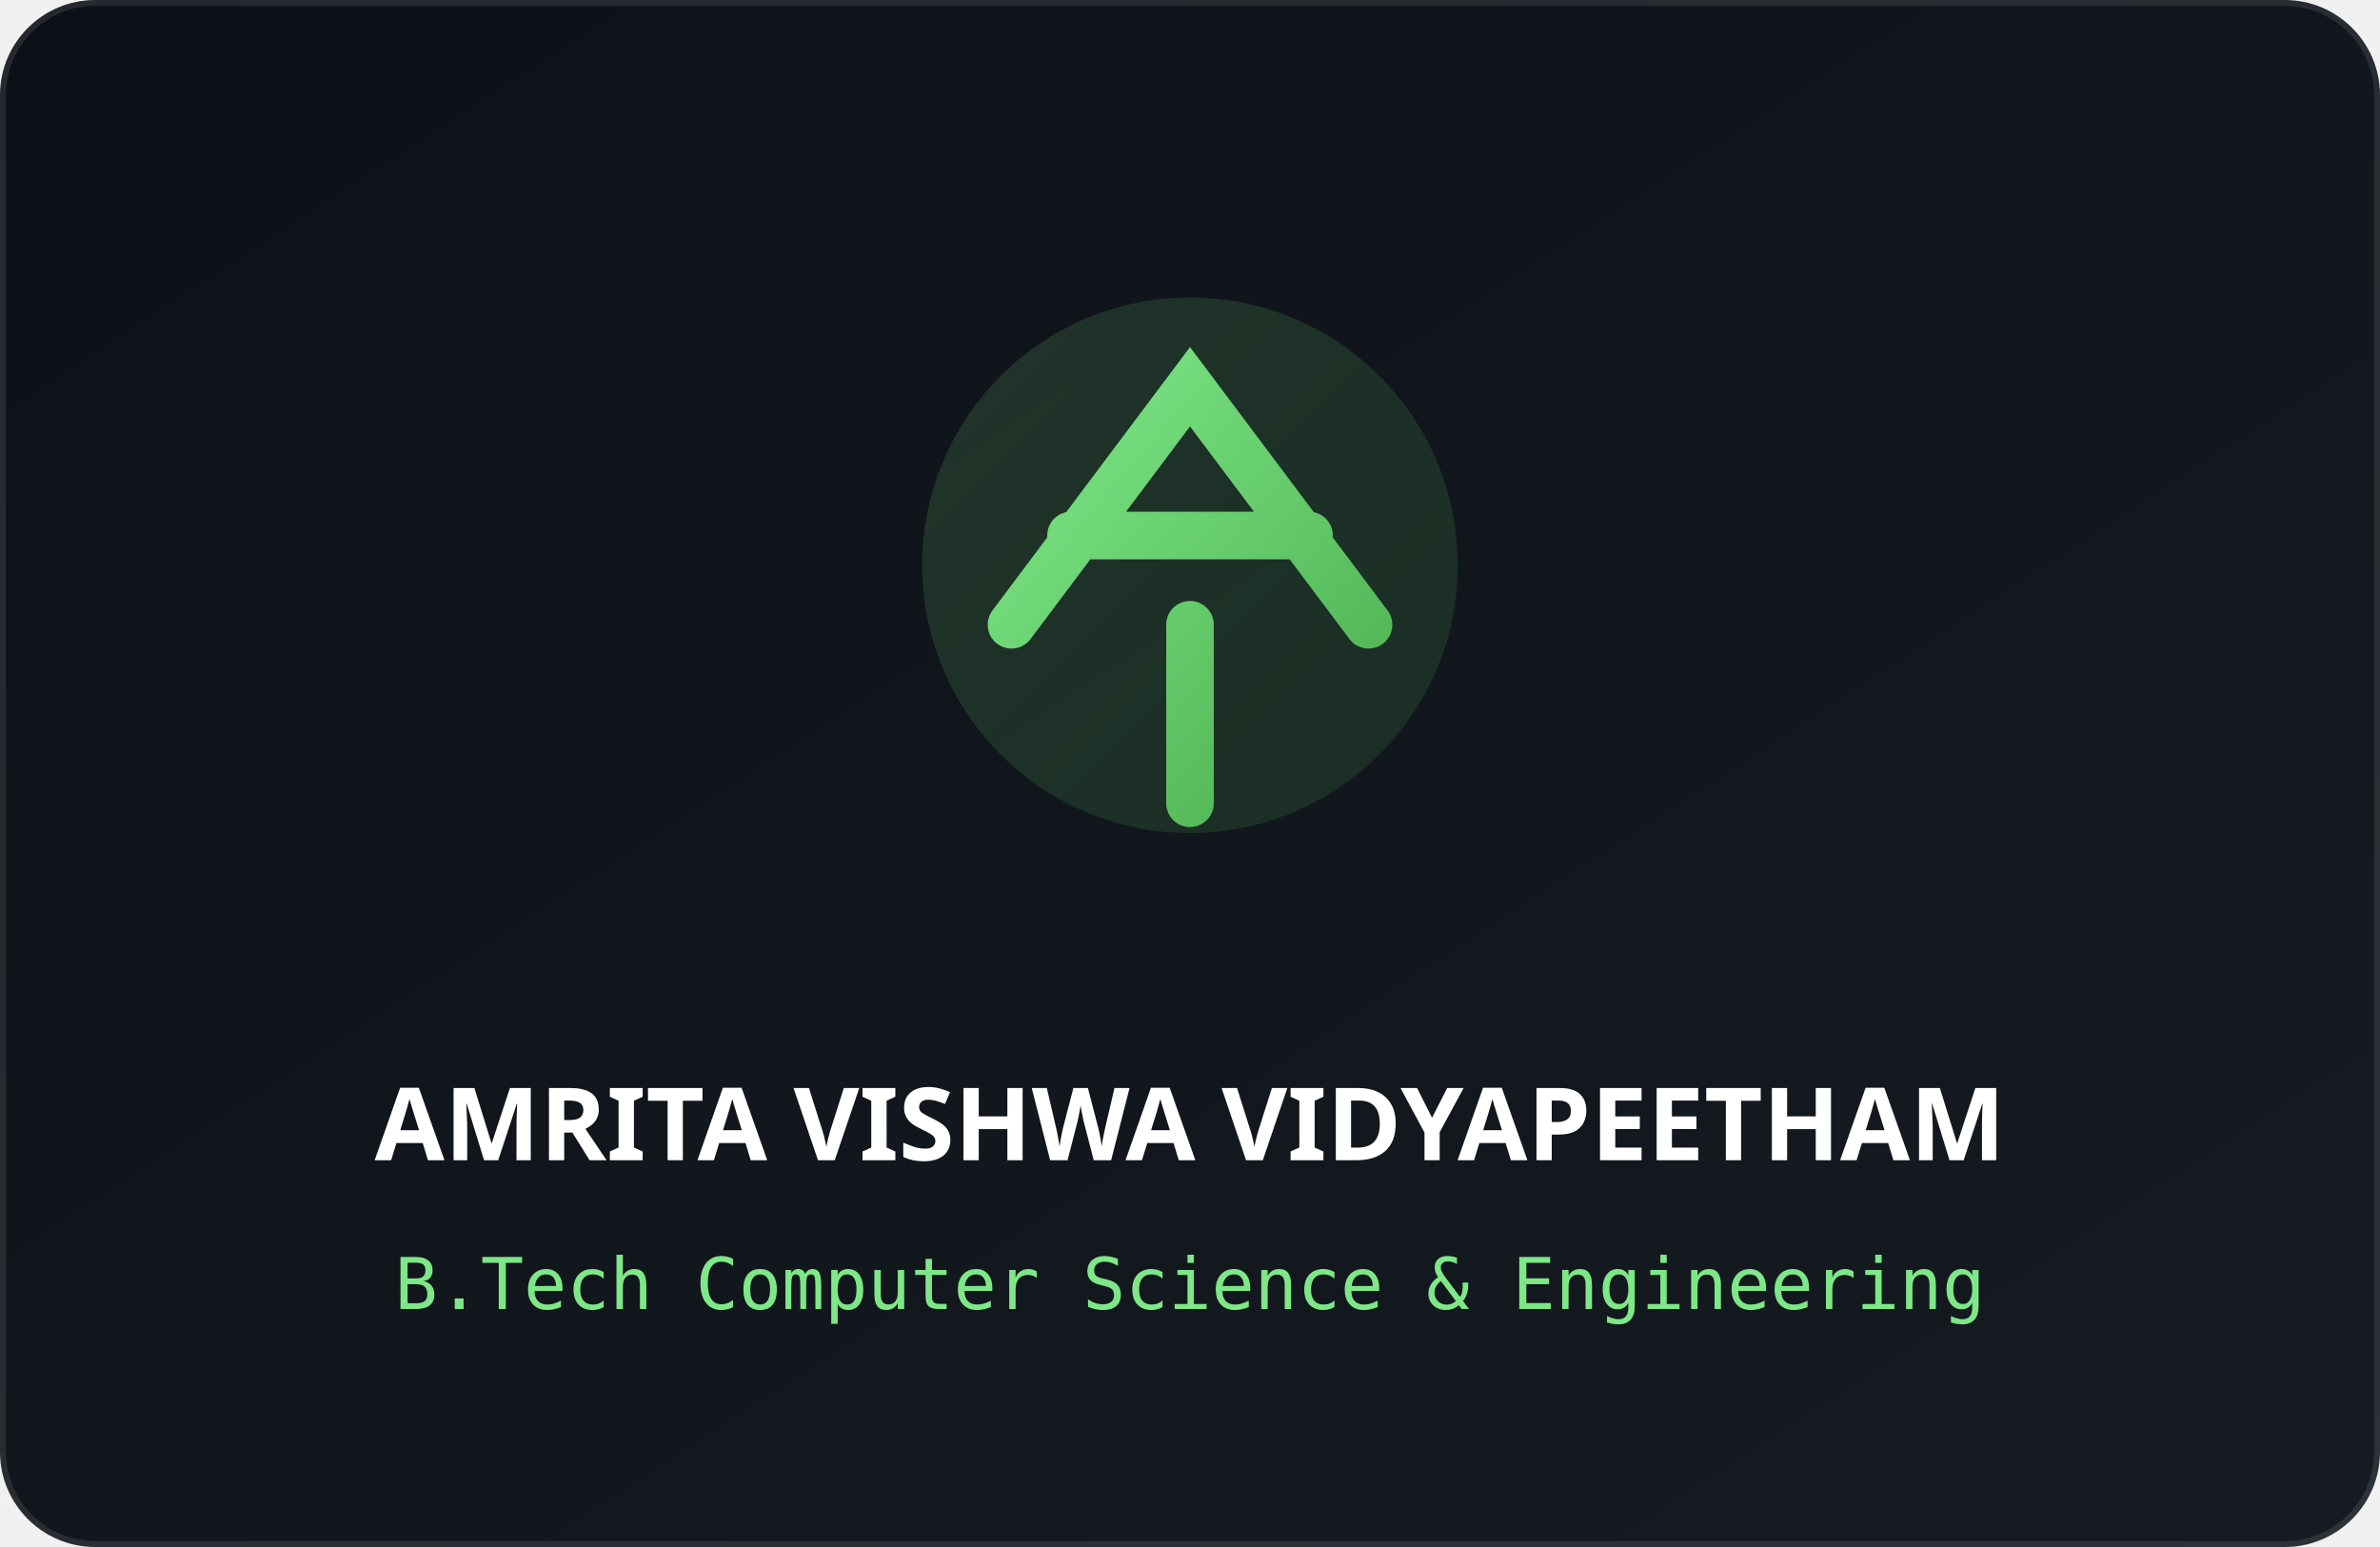
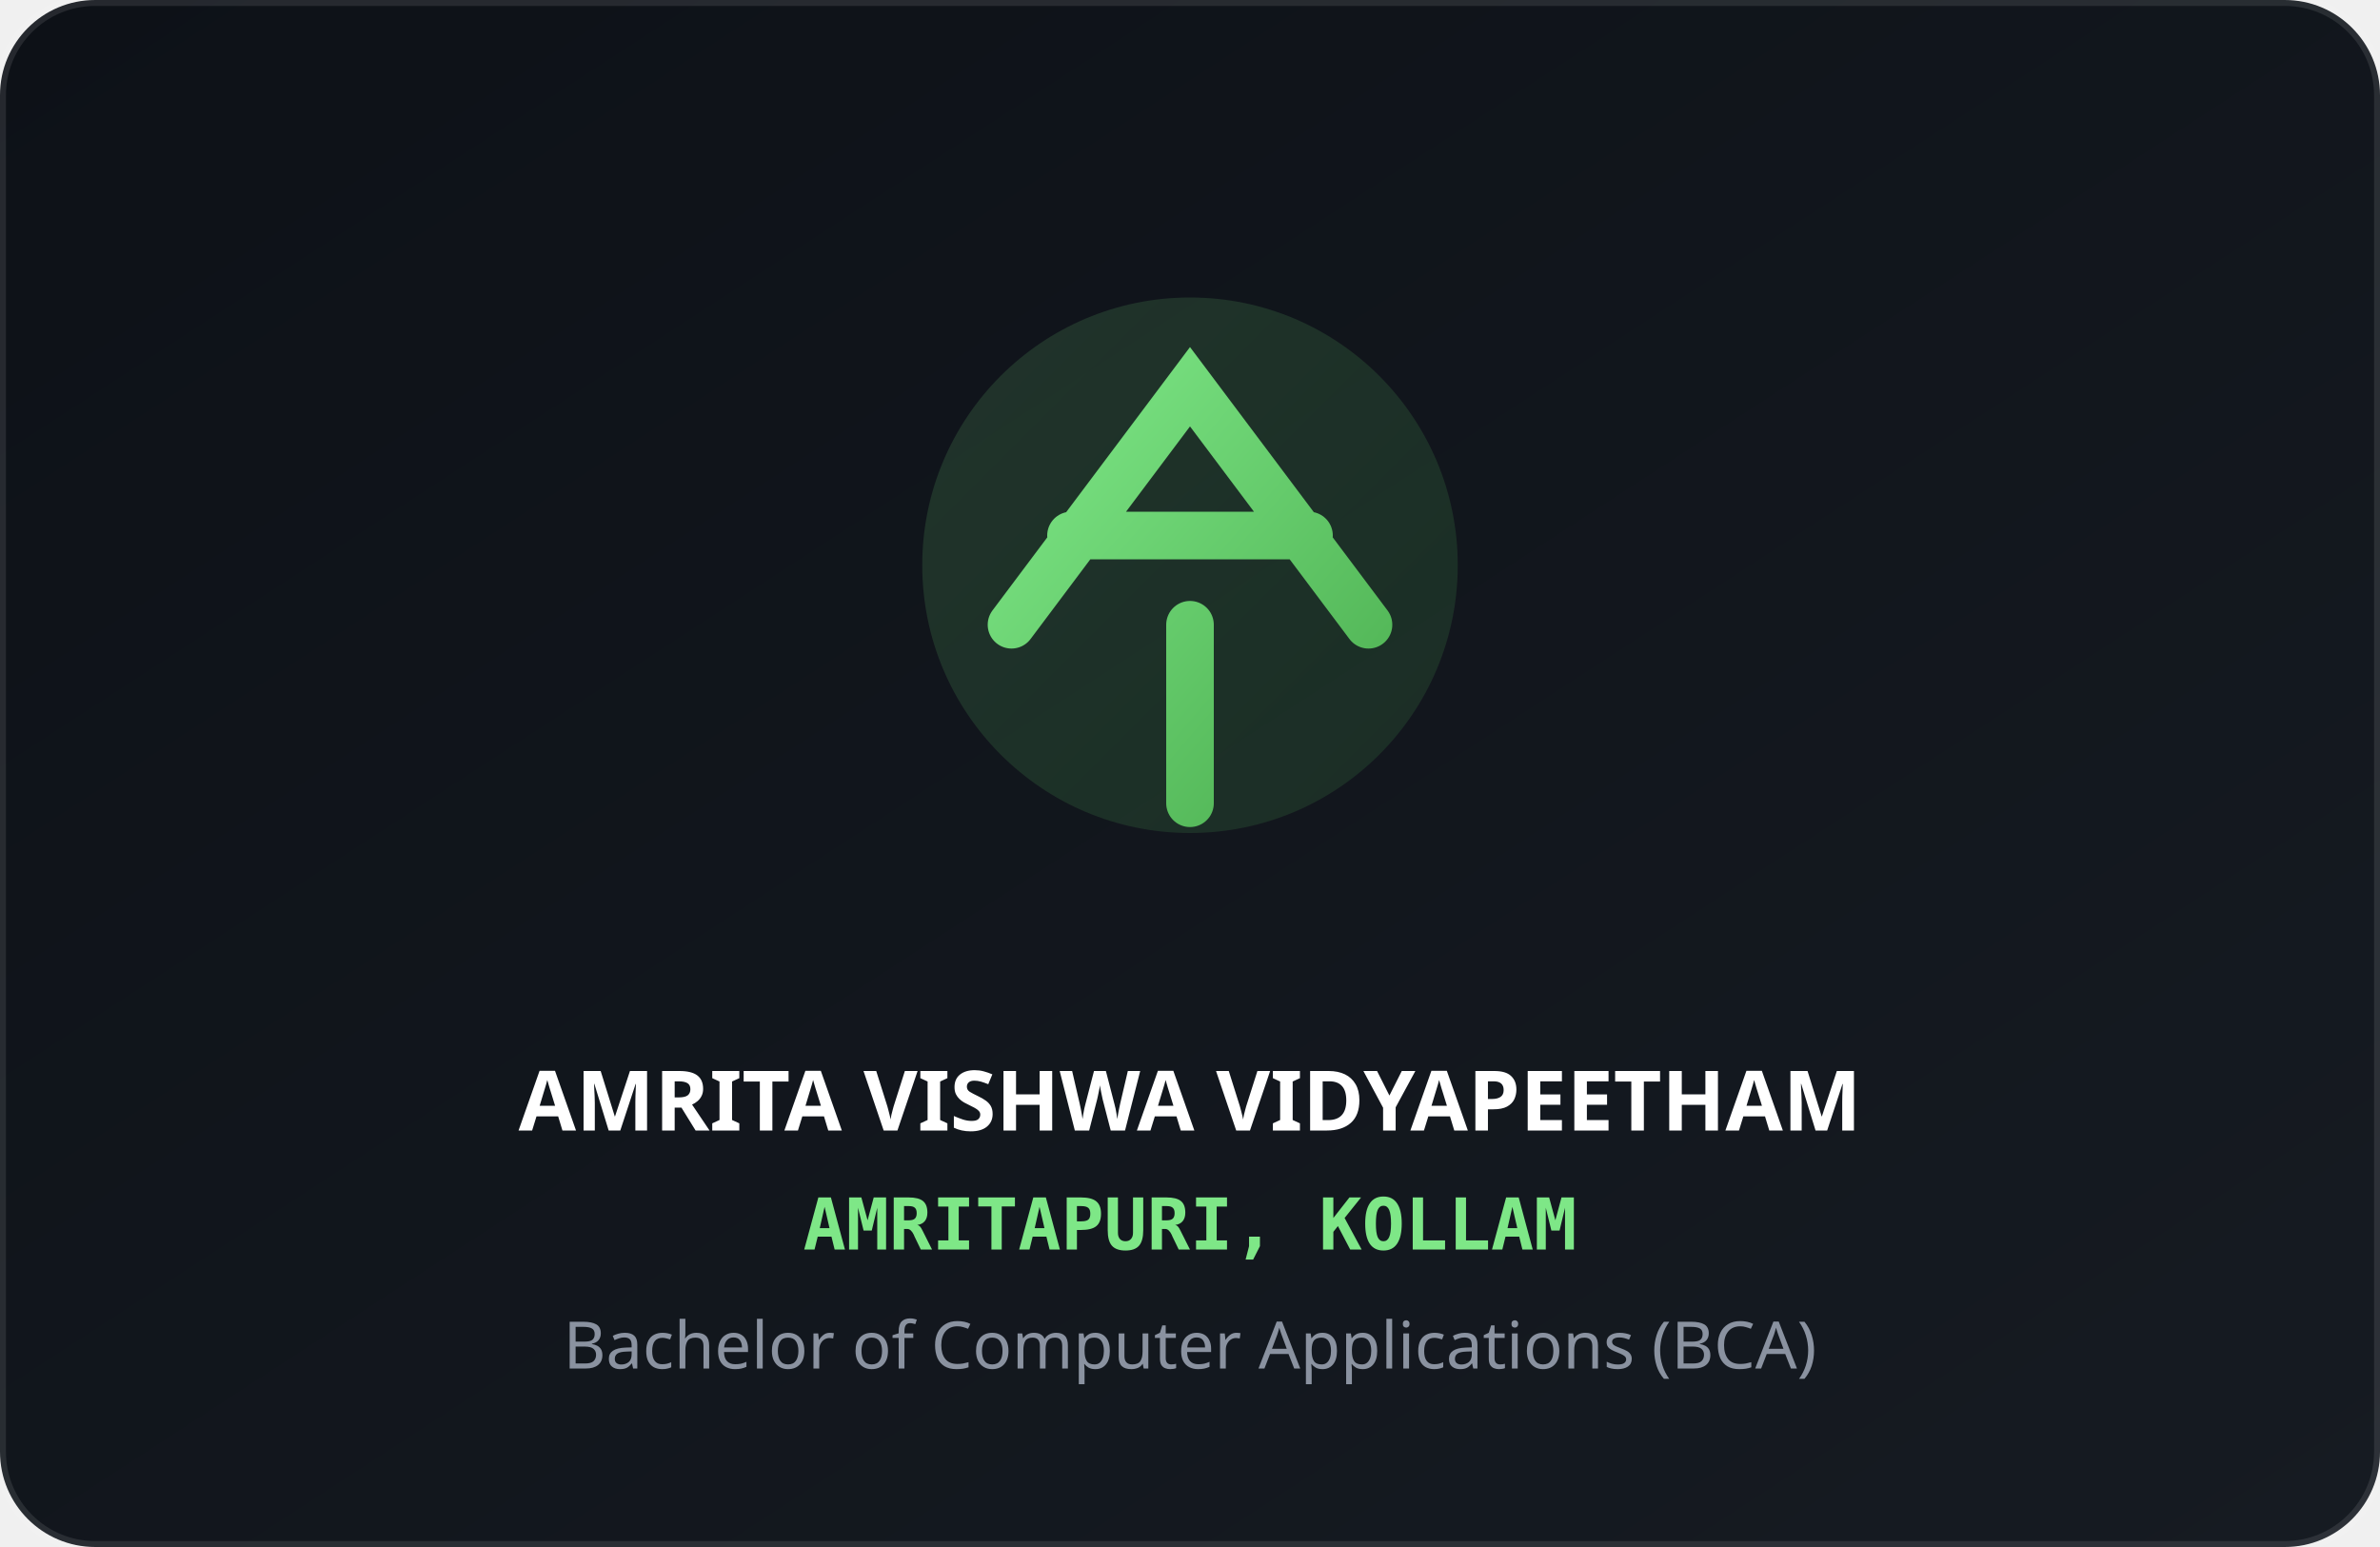
<svg xmlns="http://www.w3.org/2000/svg" viewBox="0 0 400 260" width="100%" height="100%">
  <defs>
    <linearGradient id="bgGlow" x1="0%" y1="0%" x2="100%" y2="100%">
      <stop offset="0%" stop-color="#0d1117" />
      <stop offset="100%" stop-color="#161b22" />
    </linearGradient>
    <linearGradient id="greenAccent" x1="0%" y1="0%" x2="100%" y2="100%">
      <stop offset="0%" stop-color="#7ee787" />
      <stop offset="100%" stop-color="#4caf50" />
    </linearGradient>
  </defs>
  <rect width="400" height="260" rx="16" fill="url(#bgGlow)" stroke="rgba(255,255,255,0.1)" stroke-width="2" />
  <circle cx="200" cy="95" r="45" fill="url(#greenAccent)" opacity="0.15" />
  <path d="M170 105 L200 65 L230 105 M180 90 L220 90 M200 105 L200 135" stroke="url(#greenAccent)" stroke-width="8" stroke-linecap="round" fill="none" />
-   <text x="200" y="195" font-family="sans-serif" font-size="17" font-weight="bold" fill="#ffffff" text-anchor="middle">AMRITA VISHWA VIDYAPEETHAM</text>
-   <text x="200" y="220" font-family="monospace" font-size="12" fill="#7ee787" text-anchor="middle">B.Tech Computer Science &amp; Engineering</text>
+   <text x="200" y="190" font-family="sans-serif" font-size="14" font-weight="bold" fill="#ffffff" text-anchor="middle">AMRITA VISHWA VIDYAPEETHAM</text>
+   <text x="200" y="210" font-family="monospace" font-size="12" font-weight="bold" fill="#7ee787" text-anchor="middle">AMRITAPURI, KOLLAM</text>
+   <text x="200" y="230" font-family="sans-serif" font-size="11" fill="#8a92a0" text-anchor="middle">Bachelor of Computer Applications (BCA)</text>
</svg>
